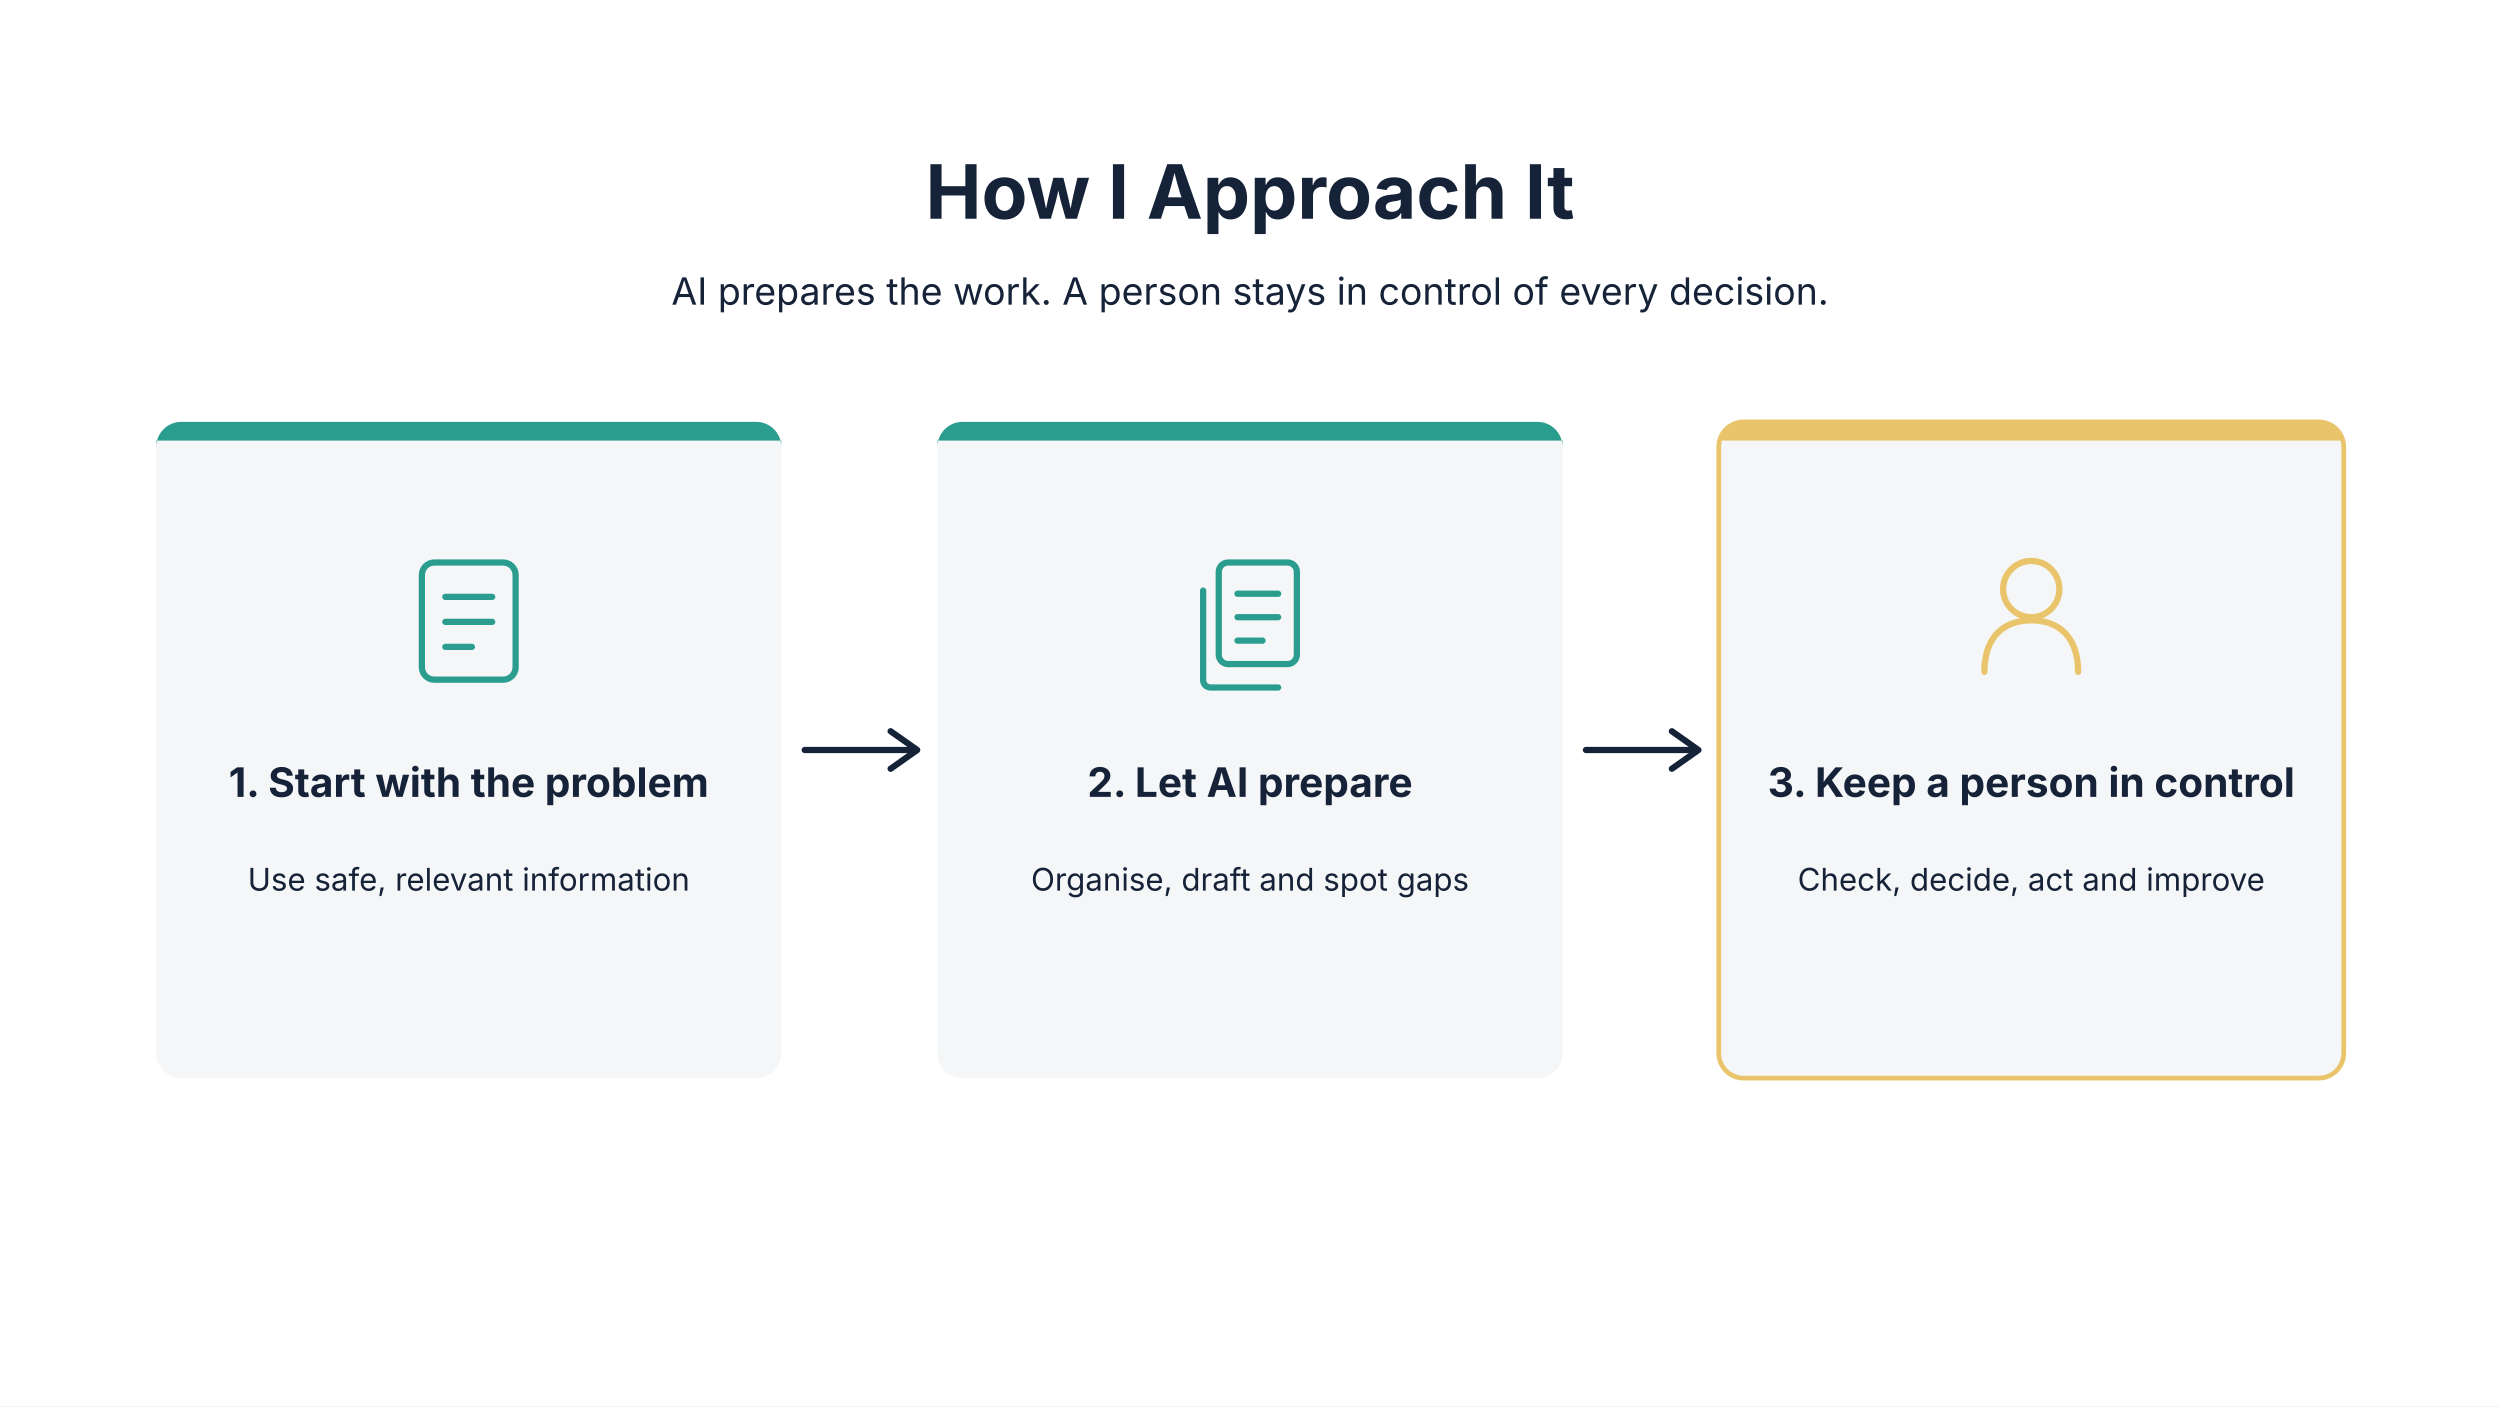
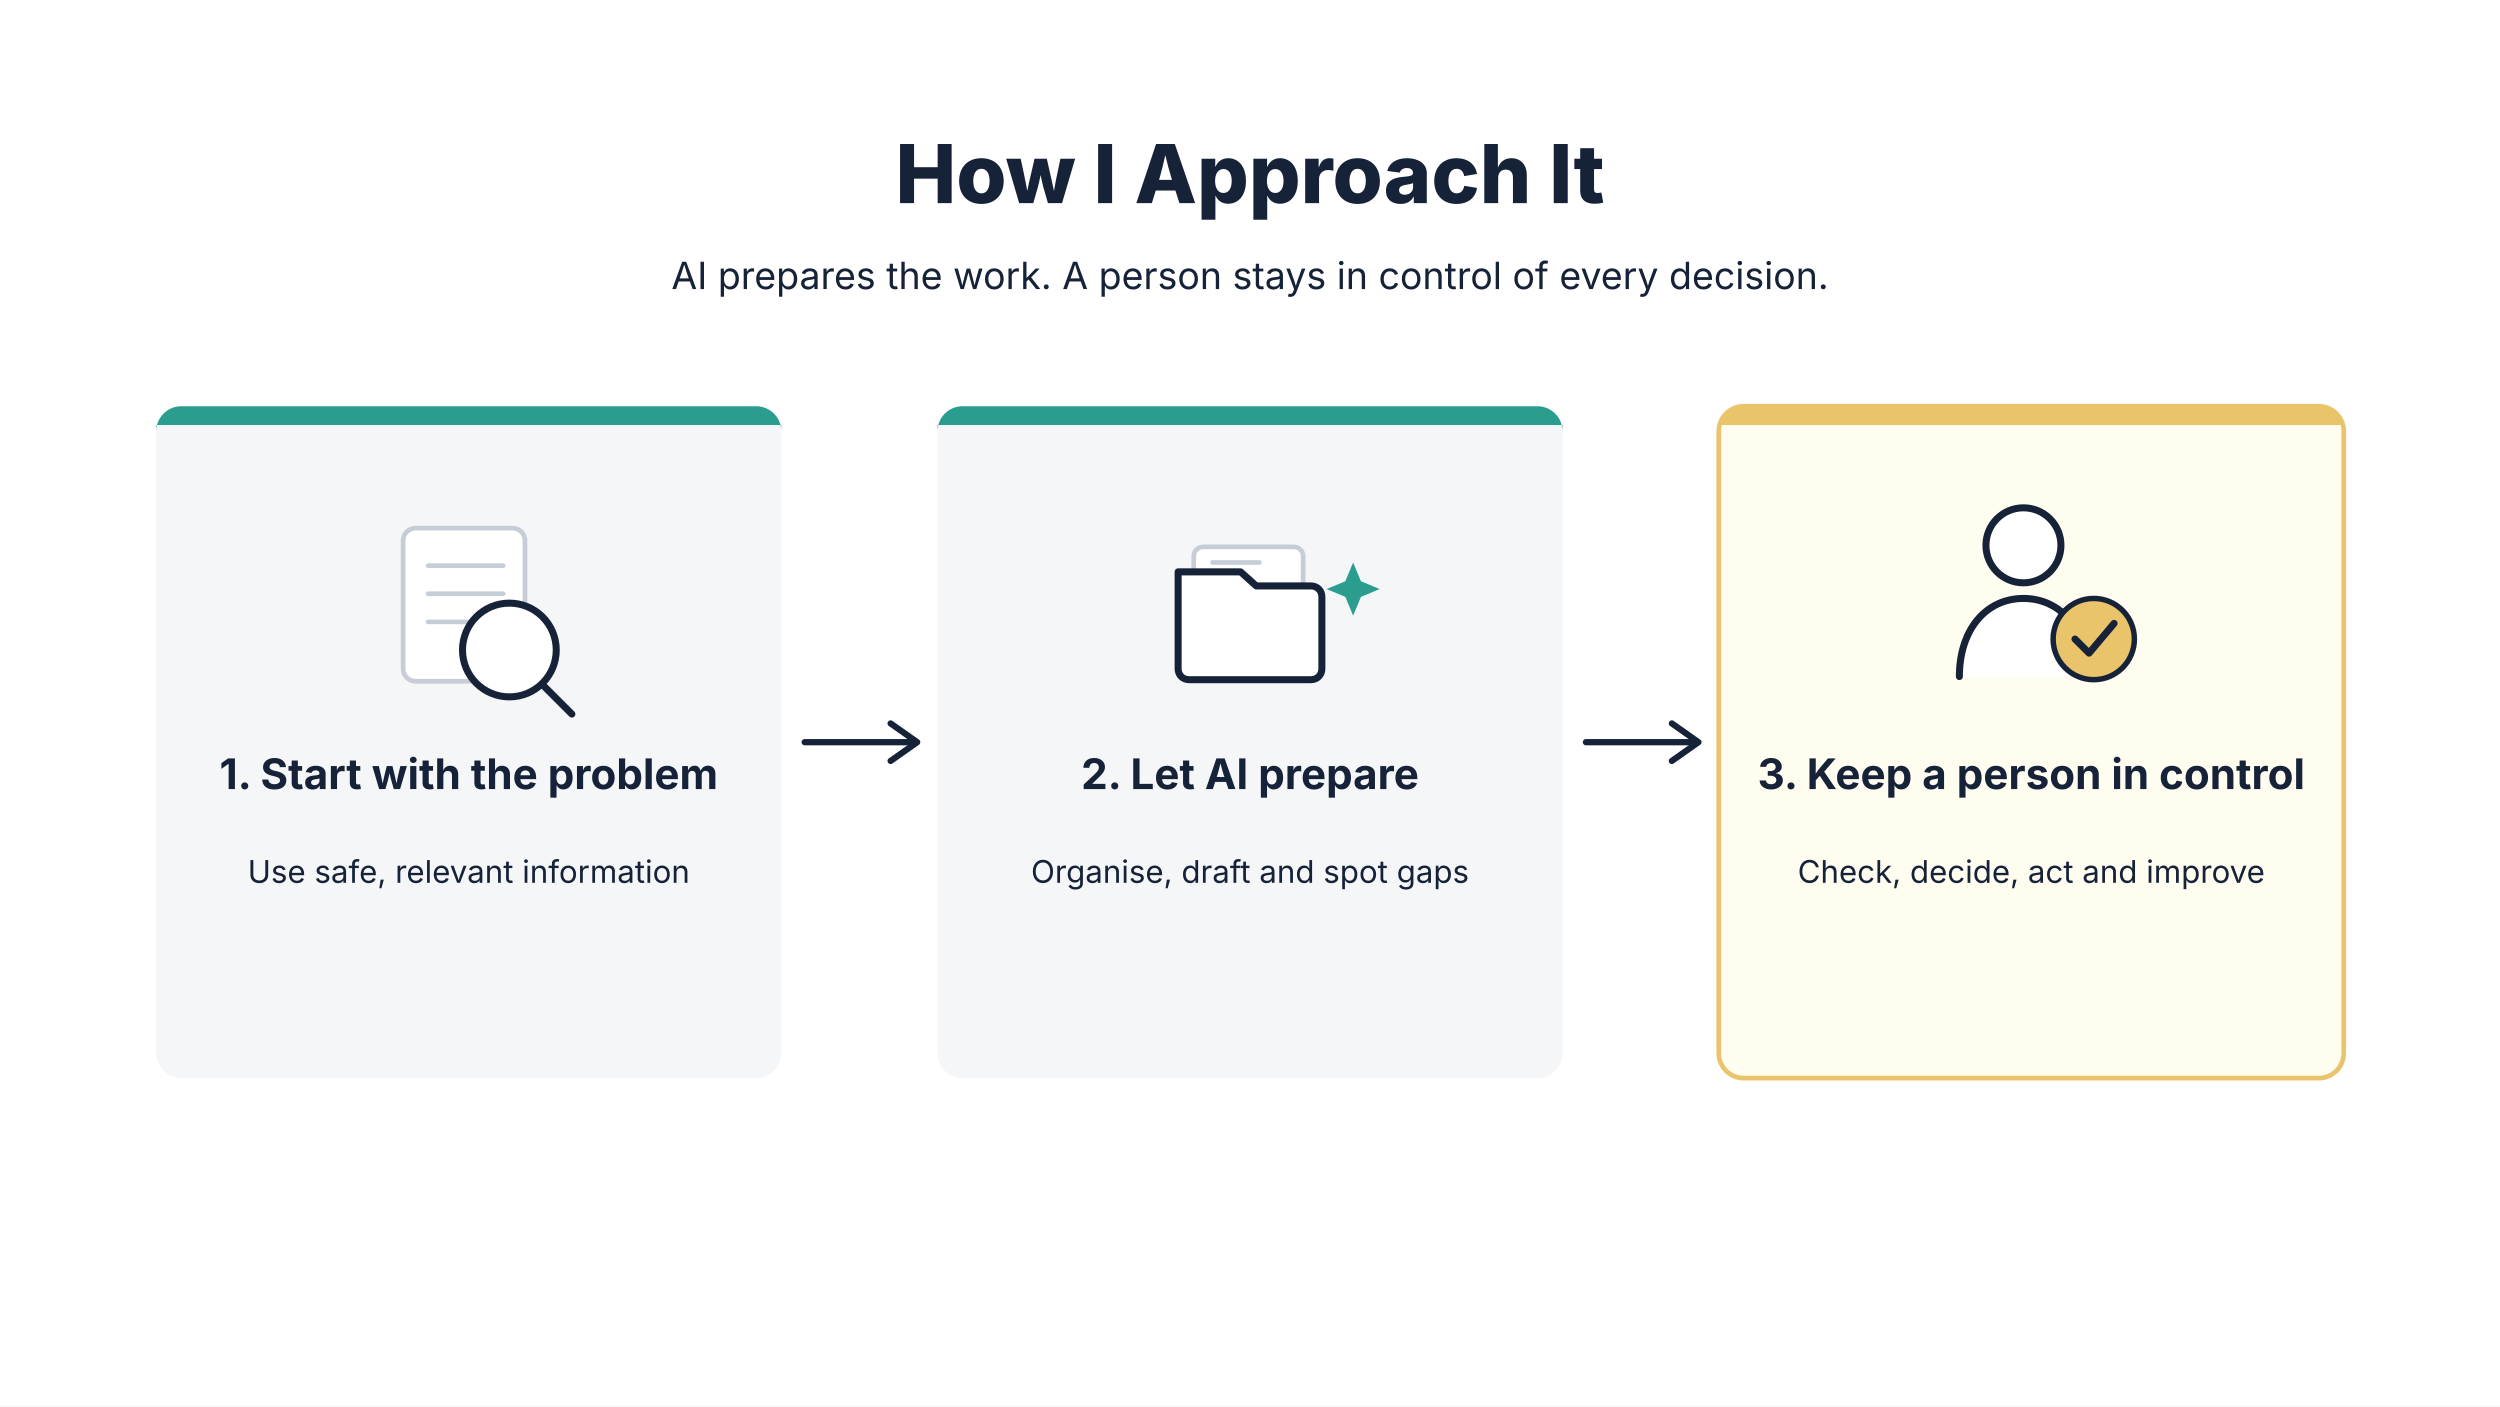
<svg xmlns="http://www.w3.org/2000/svg" viewBox="0 0 1600 900" width="1600" height="900">
  <defs>
    <style>
-       .title { font-family: Inter, Arial, sans-serif; font-size: 48px; font-weight: 700; fill: #152238; }
+       .title { font-family: Inter, Arial, sans-serif; font-size: 52px; font-weight: 800; fill: #152238; }
      .subtitle { font-family: Inter, Arial, sans-serif; font-size: 24px; font-weight: 400; fill: #152238; }
-       .card-heading { font-family: Inter, Arial, sans-serif; font-size: 26px; font-weight: 700; fill: #152238; }
+       .card-heading { font-family: Inter, Arial, sans-serif; font-size: 27px; font-weight: 700; fill: #152238; }
      .card-body { font-family: Inter, Arial, sans-serif; font-size: 20px; font-weight: 400; fill: #152238; }
    </style>
  </defs>
  <rect width="1600" height="900" fill="#FFFFFF" />
-   <text x="800" y="140" text-anchor="middle" class="title">How I Approach It</text>
-   <text x="800" y="195" text-anchor="middle" class="subtitle">AI prepares the work. A person stays in control of every decision.</text>
-   <g transform="translate(100, 270)">
-     <rect width="400" height="420" rx="16" fill="#F4F6F8" />
+   <text x="800" y="130" text-anchor="middle" class="title">How I Approach It</text>
+   <text x="800" y="185" text-anchor="middle" class="subtitle">AI prepares the work. A person stays in control of every decision.</text>
+   <g transform="translate(100, 260)">
+     <rect width="400" height="430" rx="16" fill="#F4F6F8" />
    <path d="M 0 16 A 16 16 0 0 1 16 0 L 384 0 A 16 16 0 0 1 400 16 L 400 12 L 0 12 Z" fill="#2A9D8F" />
-     <g transform="translate(170, 90)" stroke="#2A9D8F" stroke-width="4" fill="none" stroke-linecap="round" stroke-linejoin="round">
-       <rect x="0" y="0" width="60" height="75" rx="8" />
-       <line x1="15" y1="22" x2="45" y2="22" />
-       <line x1="15" y1="38" x2="45" y2="38" />
-       <line x1="15" y1="54" x2="32" y2="54" />
+     <g transform="translate(140, 60)" stroke="#152238" stroke-width="4.5" fill="none" stroke-linecap="round" stroke-linejoin="round">
+       <rect x="18" y="18" width="78" height="98" rx="8" fill="#FFFFFF" stroke="#C7CDD6" stroke-width="3" />
+       <line x1="34" y1="42" x2="82" y2="42" stroke="#C7CDD6" stroke-width="3" />
+       <line x1="34" y1="60" x2="82" y2="60" stroke="#C7CDD6" stroke-width="3" />
+       <line x1="34" y1="78" x2="66" y2="78" stroke="#C7CDD6" stroke-width="3" />
+       <circle cx="86" cy="96" r="30" fill="#FFFFFF" stroke="#152238" />
+       <line x1="107" y1="118" x2="126" y2="137" />
    </g>
-     <text x="200" y="240" text-anchor="middle" class="card-heading">1. Start with the problem</text>
-     <text x="200" y="300" text-anchor="middle" class="card-body">Use safe, relevant information</text>
+     <text x="200" y="245" text-anchor="middle" class="card-heading">1. Start with the problem</text>
+     <text x="200" y="305" text-anchor="middle" class="card-body">Use safe, relevant information</text>
  </g>
-   <g transform="translate(515, 480)">
+   <g transform="translate(515, 475)">
    <path d="M 0 0 L 70 0" stroke="#152238" stroke-width="4" stroke-linecap="round" />
    <path d="M 55 -12 L 72 0 L 55 12" stroke="#152238" stroke-width="4" stroke-linecap="round" stroke-linejoin="round" fill="none" />
  </g>
-   <g transform="translate(600, 270)">
-     <rect width="400" height="420" rx="16" fill="#F4F6F8" />
+   <g transform="translate(600, 260)">
+     <rect width="400" height="430" rx="16" fill="#F4F6F8" />
    <path d="M 0 16 A 16 16 0 0 1 16 0 L 384 0 A 16 16 0 0 1 400 16 L 400 12 L 0 12 Z" fill="#2A9D8F" />
-     <g transform="translate(170, 90)" stroke="#2A9D8F" stroke-width="4" fill="none" stroke-linecap="round" stroke-linejoin="round">
-       <rect x="10" y="0" width="50" height="65" rx="6" />
-       <path d="M 0 18 L 0 75 C 0 78 2 80 5 80 L 48 80" />
-       <line x1="22" y1="20" x2="48" y2="20" />
-       <line x1="22" y1="35" x2="48" y2="35" />
-       <line x1="22" y1="50" x2="38" y2="50" />
+     <g transform="translate(148, 60)" stroke="#152238" stroke-width="4.5" fill="none" stroke-linecap="round" stroke-linejoin="round">
+       <rect x="16" y="30" width="70" height="30" rx="6" fill="#FFFFFF" stroke="#C7CDD6" stroke-width="3" />
+       <line x1="28" y1="40" x2="58" y2="40" stroke="#C7CDD6" stroke-width="3" />
+       <line x1="28" y1="50" x2="52" y2="50" stroke="#C7CDD6" stroke-width="3" />
+       <path d="M 6 46 L 6 108 C 6 112 9 115 13 115 L 91 115 C 95 115 98 112 98 108 L 98 62 C 98 58 95 55 91 55 L 56 55 L 46 46 Z" fill="#FFFFFF" />
+       <path d="M 118 40 L 123 52 L 135 57 L 123 62 L 118 74 L 113 62 L 101 57 L 113 52 Z" fill="#2A9D8F" stroke="none" />
    </g>
-     <text x="200" y="240" text-anchor="middle" class="card-heading">2. Let AI prepare</text>
-     <text x="200" y="300" text-anchor="middle" class="card-body">Organise, draft and spot gaps</text>
+     <text x="200" y="245" text-anchor="middle" class="card-heading">2. Let AI prepare</text>
+     <text x="200" y="305" text-anchor="middle" class="card-body">Organise, draft and spot gaps</text>
  </g>
-   <g transform="translate(1015, 480)">
+   <g transform="translate(1015, 475)">
    <path d="M 0 0 L 70 0" stroke="#152238" stroke-width="4" stroke-linecap="round" />
    <path d="M 55 -12 L 72 0 L 55 12" stroke="#152238" stroke-width="4" stroke-linecap="round" stroke-linejoin="round" fill="none" />
  </g>
-   <g transform="translate(1100, 270)">
-     <rect width="400" height="420" rx="16" fill="#F4F6F8" stroke="#E9C46A" stroke-width="3" />
+   <g transform="translate(1100, 260)">
+     <rect width="400" height="430" rx="16" fill="#FFFCF0" stroke="#E9C46A" stroke-width="3" />
    <path d="M 0 16 A 16 16 0 0 1 16 0 L 384 0 A 16 16 0 0 1 400 16 L 400 12 L 0 12 Z" fill="#E9C46A" />
-     <g transform="translate(170, 85)" stroke="#E9C46A" stroke-width="4" fill="none" stroke-linecap="round" stroke-linejoin="round">
-       <circle cx="30" cy="22" r="18" />
-       <path d="M 0 75 C 0 52 13 42 30 42 C 47 42 60 52 60 75" />
+     <g transform="translate(150, 55)" stroke="#152238" stroke-width="4.5" fill="none" stroke-linecap="round" stroke-linejoin="round">
+       <circle cx="45" cy="34" r="24" fill="#FFFFFF" />
+       <path d="M 4 118 C 4 88 21 68 45 68 C 69 68 86 88 86 118" fill="#FFFFFF" />
+       <circle cx="90" cy="94" r="26" fill="#E9C46A" stroke="#152238" stroke-width="3.5" />
+       <path d="M 78 94 L 87 103 L 103 84" stroke="#152238" stroke-width="4.5" fill="none" />
    </g>
-     <text x="200" y="240" text-anchor="middle" class="card-heading">3. Keep a person in control</text>
-     <text x="200" y="300" text-anchor="middle" class="card-body">Check, decide, act and improve</text>
+     <text x="200" y="245" text-anchor="middle" class="card-heading">3. Keep a person in control</text>
+     <text x="200" y="305" text-anchor="middle" class="card-body">Check, decide, act and improve</text>
  </g>
</svg>
